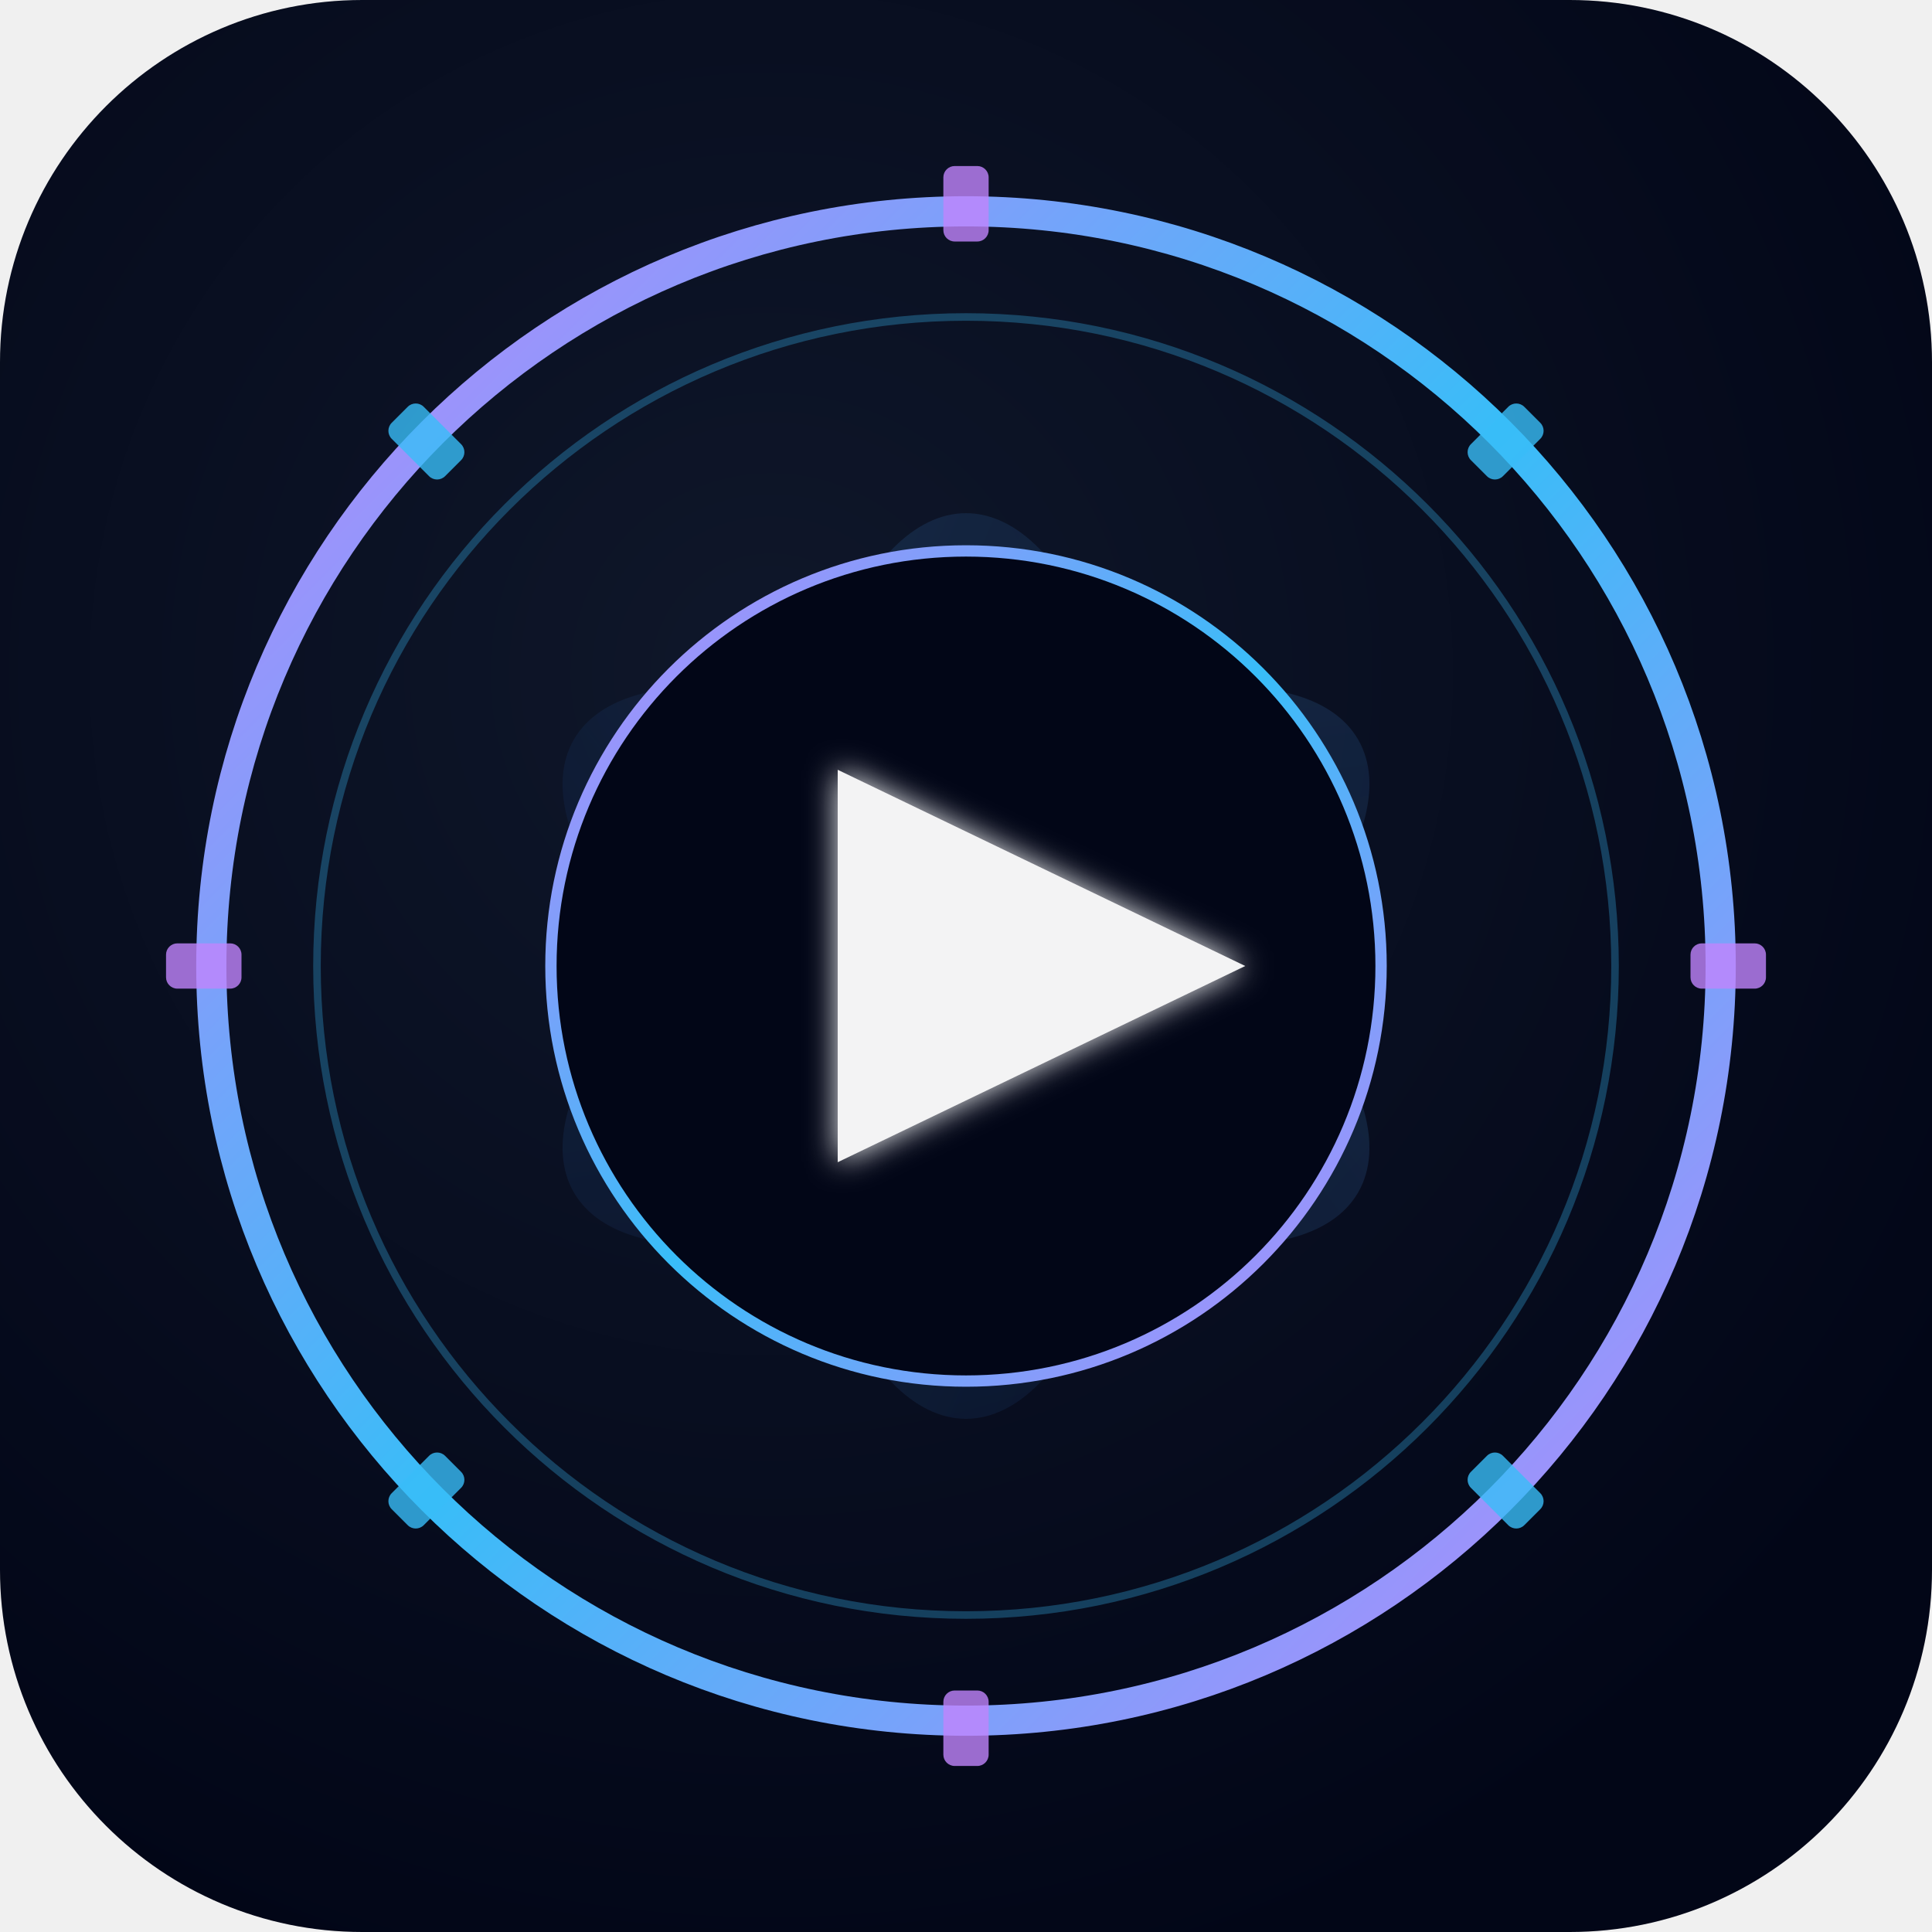
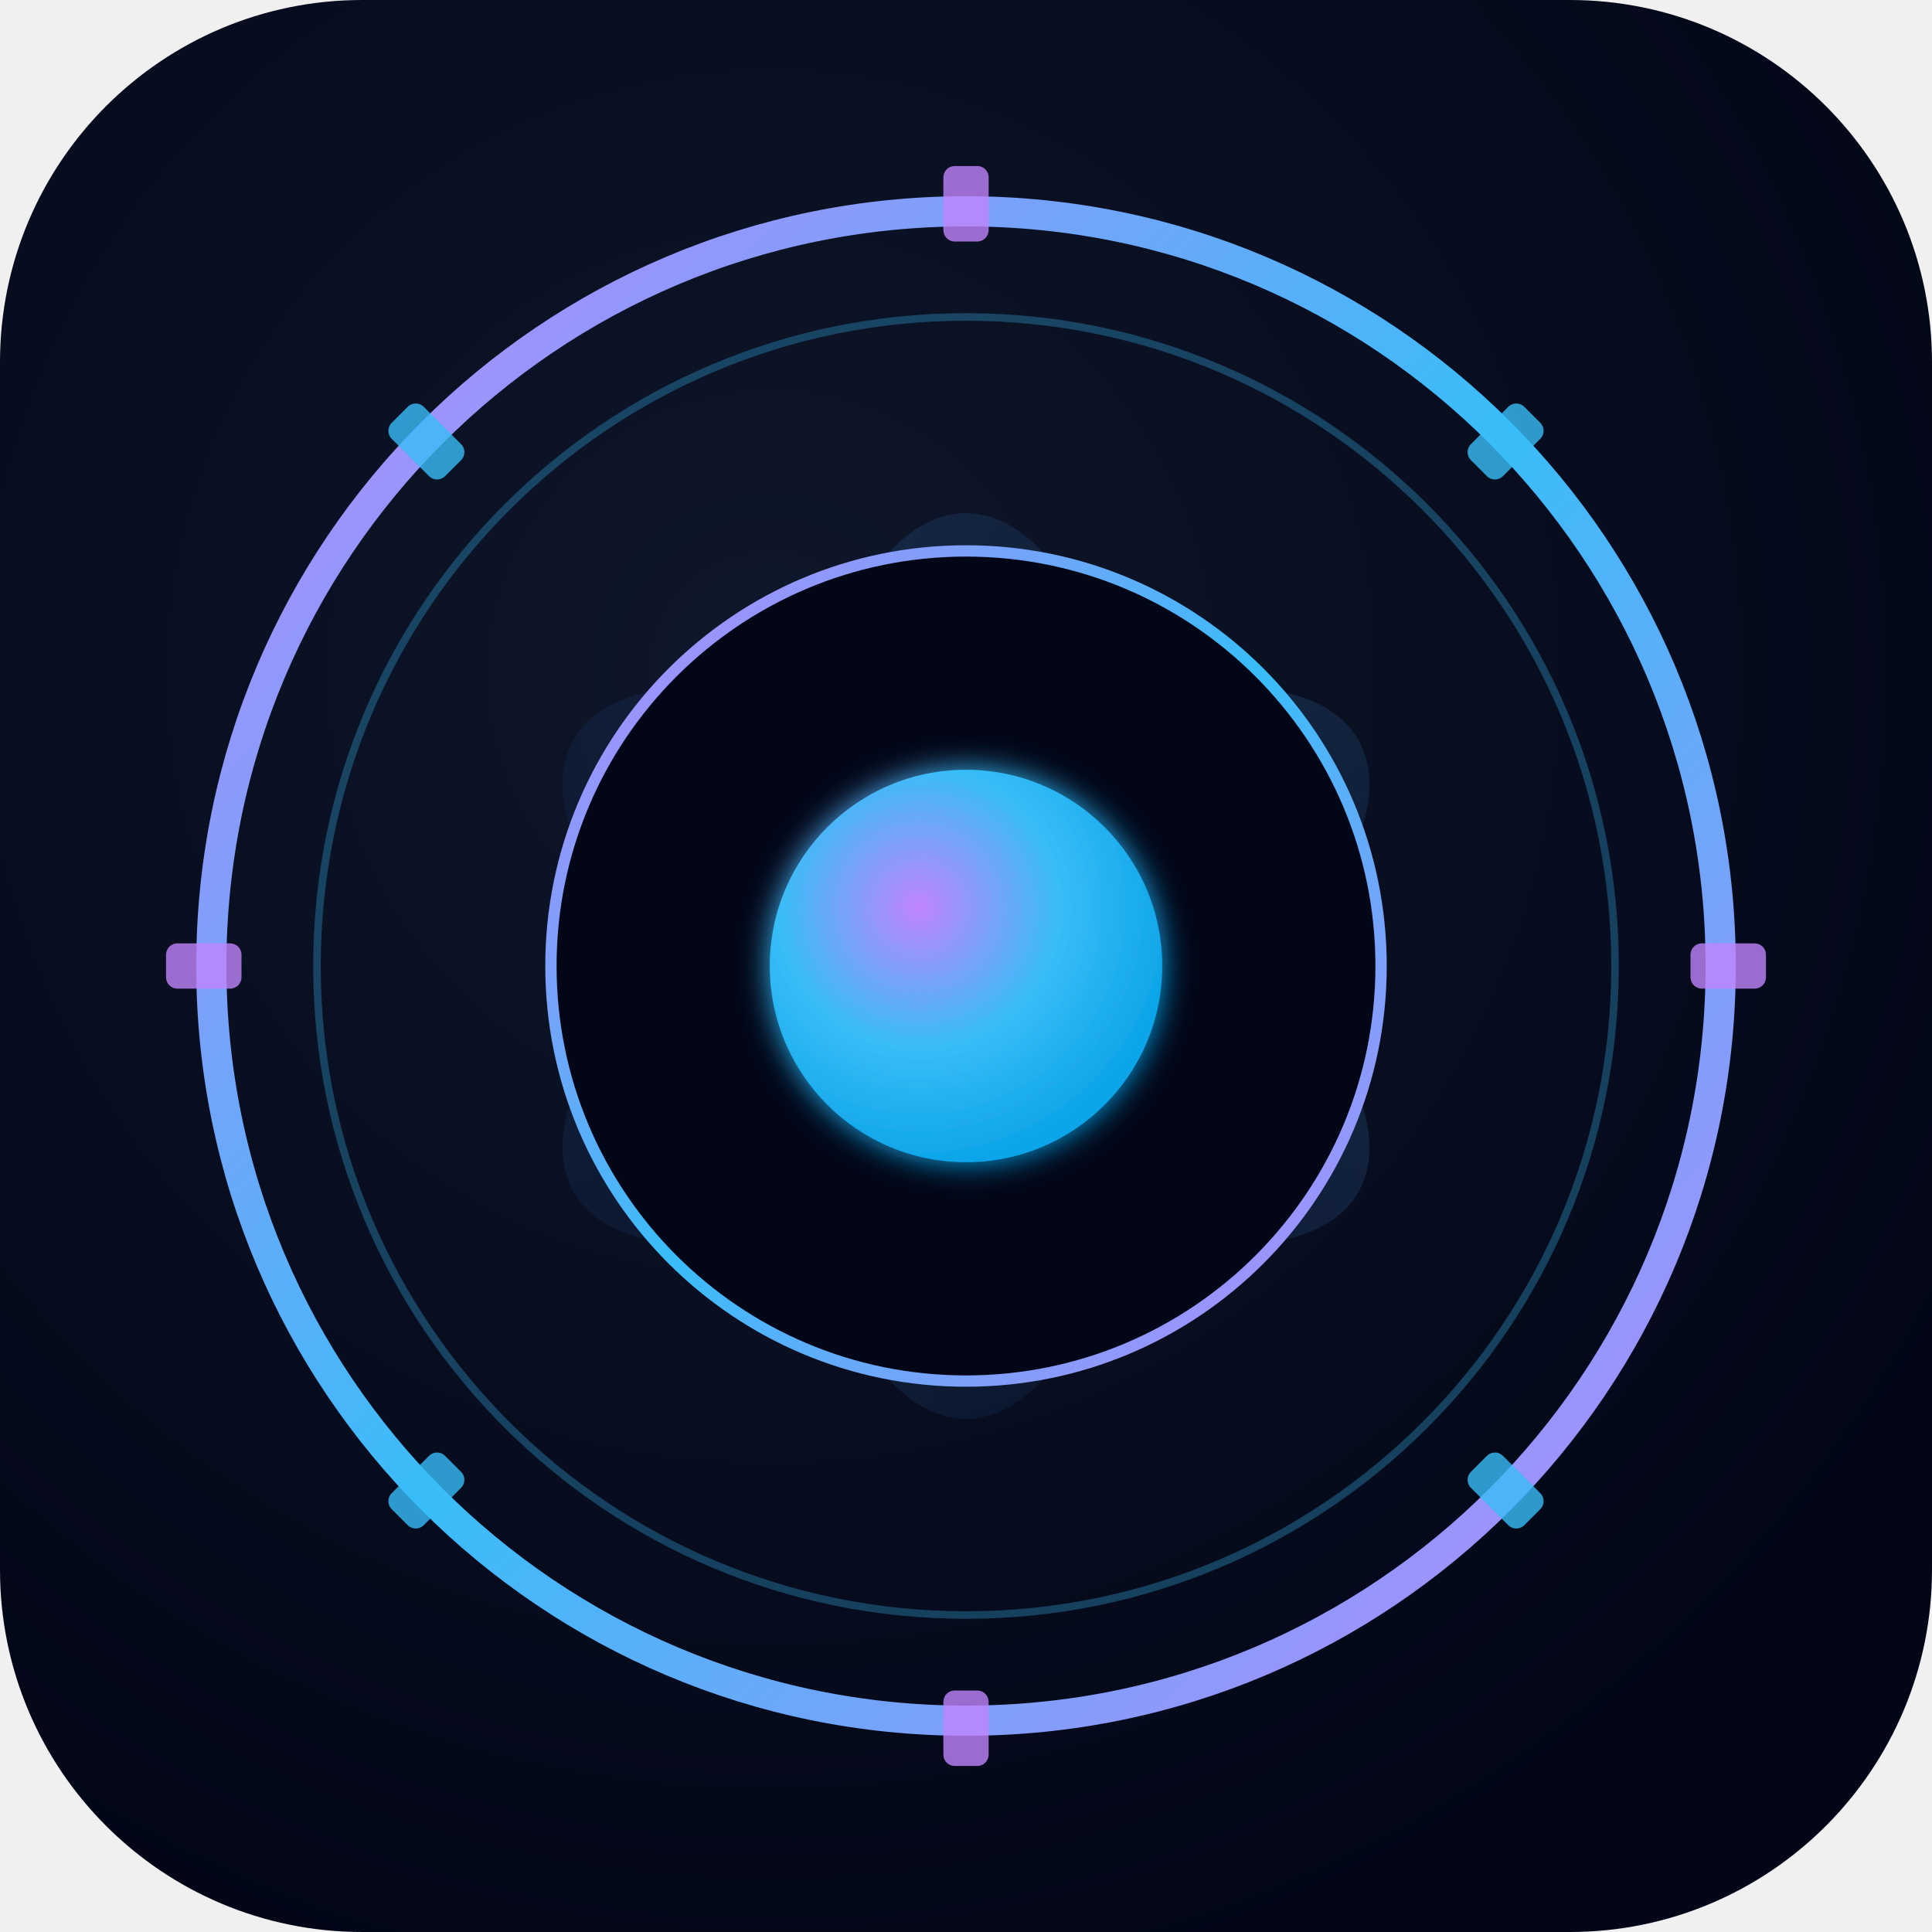
<svg xmlns="http://www.w3.org/2000/svg" viewBox="0 0 512 512" width="512" height="512">
  <defs>
    <radialGradient id="bg2" cx="40%" cy="35%" r="70%">
      <stop offset="0%" stop-color="#0f172a" />
      <stop offset="100%" stop-color="#020617" />
    </radialGradient>
    <linearGradient id="ring2" x1="0%" y1="0%" x2="100%" y2="100%">
      <stop offset="0%" stop-color="#c084fc" />
      <stop offset="50%" stop-color="#38bdf8" />
      <stop offset="100%" stop-color="#c084fc" />
    </linearGradient>
    <linearGradient id="blade2" x1="0%" y1="0%" x2="100%" y2="100%">
      <stop offset="0%" stop-color="#1e3a5f" stop-opacity="0.9" />
      <stop offset="100%" stop-color="#0f2040" stop-opacity="0.7" />
    </linearGradient>
+     <radialGradient id="dot2" cx="38%" cy="35%" r="65%">
+       <stop offset="0%" stop-color="#c084fc" />
+       <stop offset="55%" stop-color="#38bdf8" />
+       <stop offset="100%" stop-color="#0ea5e9" />
+     </radialGradient>
    <filter id="glow2">
      <feGaussianBlur stdDeviation="4" result="blur" />
      <feMerge>
        <feMergeNode in="blur" />
        <feMergeNode in="SourceGraphic" />
      </feMerge>
    </filter>
  </defs>
  <rect width="512" height="512" rx="96" fill="url(#bg2)" />
  <circle cx="256" cy="256" r="200" fill="none" stroke="url(#ring2)" stroke-width="8" />
  <g opacity="0.8">
    <rect x="250" y="44" width="12" height="20" rx="3" fill="#c084fc" />
    <rect x="250" y="448" width="12" height="20" rx="3" fill="#c084fc" />
    <rect x="44" y="250" width="20" height="12" rx="3" fill="#c084fc" />
    <rect x="448" y="250" width="20" height="12" rx="3" fill="#c084fc" />
    <rect x="393" y="107" width="12" height="20" rx="3" fill="#38bdf8" transform="rotate(45 399 117)" />
    <rect x="107" y="107" width="12" height="20" rx="3" fill="#38bdf8" transform="rotate(-45 113 117)" />
    <rect x="393" y="385" width="12" height="20" rx="3" fill="#38bdf8" transform="rotate(-45 399 395)" />
    <rect x="107" y="385" width="12" height="20" rx="3" fill="#38bdf8" transform="rotate(45 113 395)" />
  </g>
  <circle cx="256" cy="256" r="172" fill="none" stroke="#38bdf8" stroke-width="2" opacity="0.3" />
  <g opacity="0.6">
    <ellipse cx="256" cy="256" rx="50" ry="120" fill="url(#blade2)" transform="rotate(0 256 256)" />
    <ellipse cx="256" cy="256" rx="50" ry="120" fill="url(#blade2)" transform="rotate(60 256 256)" />
    <ellipse cx="256" cy="256" rx="50" ry="120" fill="url(#blade2)" transform="rotate(120 256 256)" />
  </g>
  <circle cx="256" cy="256" r="110" fill="#020617" />
  <circle cx="256" cy="256" r="110" fill="none" stroke="url(#ring2)" stroke-width="3" />
-   <polygon points="222,204 222,308 330,256" fill="white" filter="url(#glow2)" opacity="0.95" />
+   <circle cx="256" cy="256" r="52" fill="url(#dot2)" filter="url(#glow2)" />
</svg>
